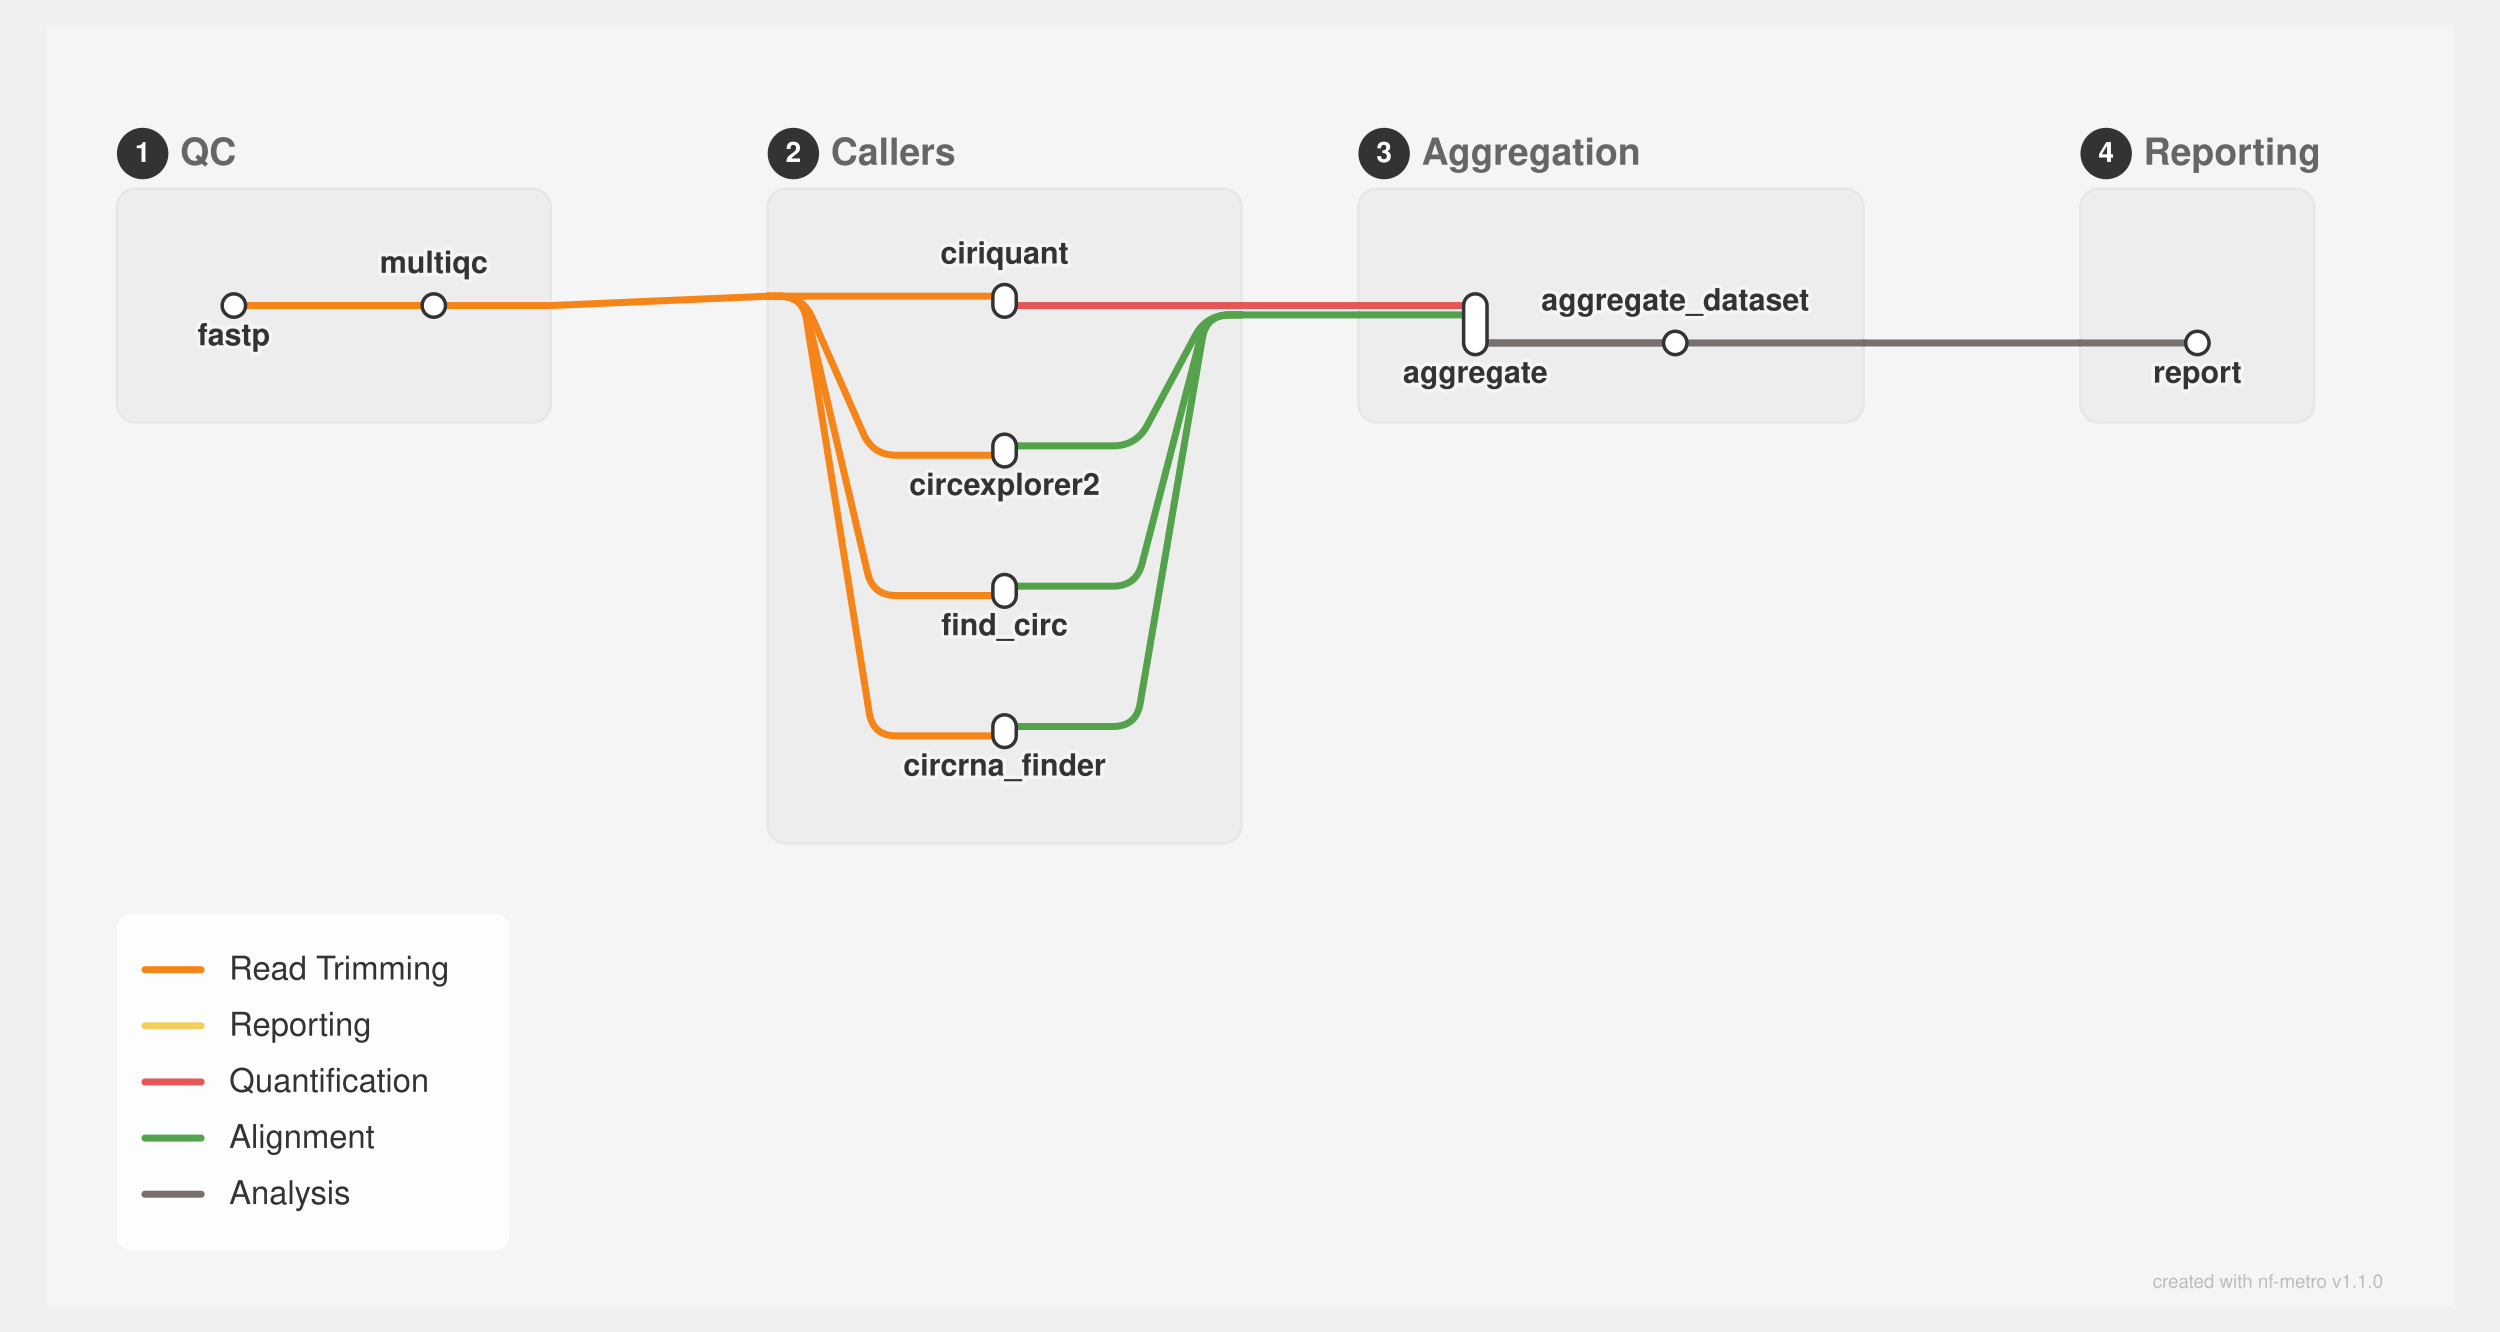
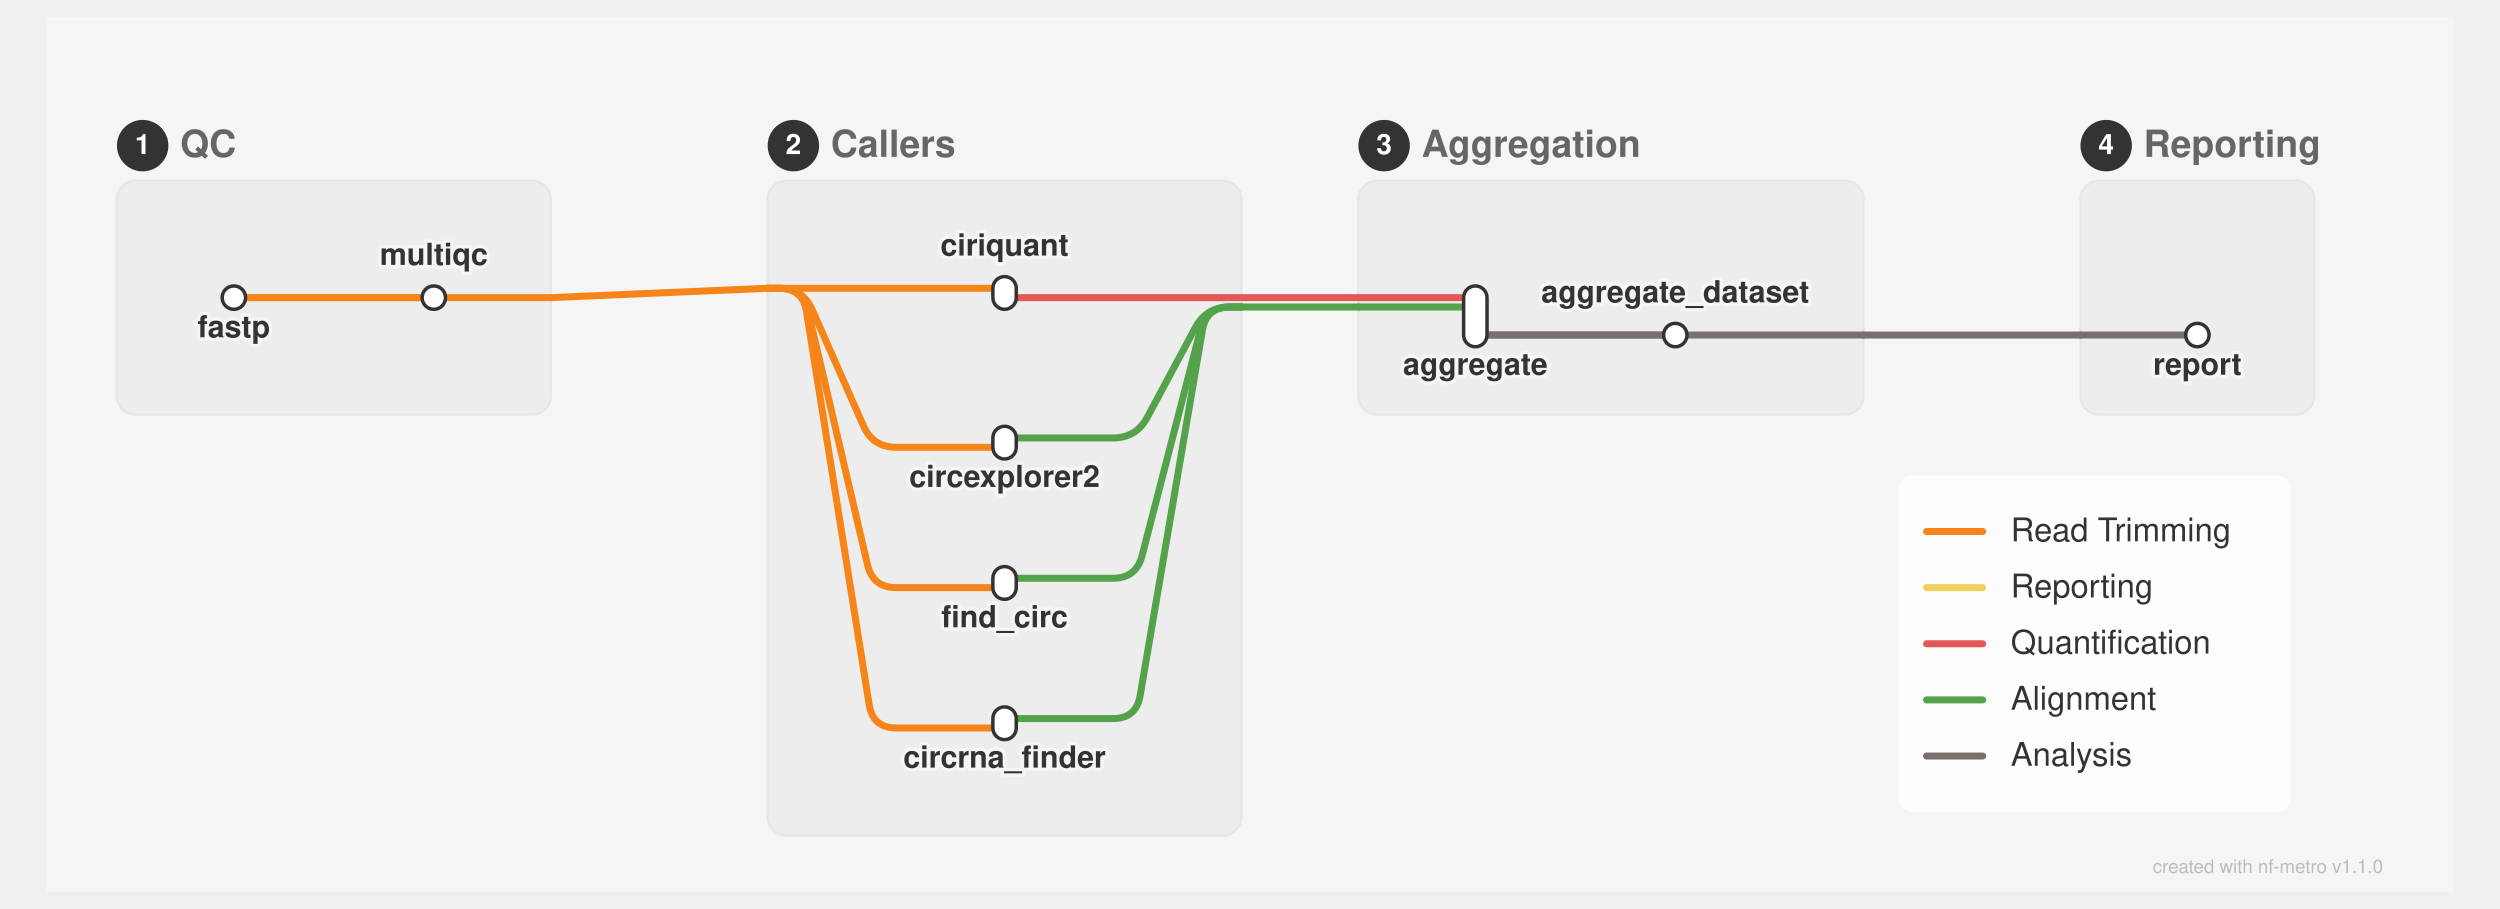
- <svg xmlns="http://www.w3.org/2000/svg" width="1029" height="548" viewBox="-20 0 1069 548" style="color-scheme: light">
+ <svg xmlns="http://www.w3.org/2000/svg" width="1029" height="374" viewBox="-20 0 1069 374" style="color-scheme: light">
  <defs>
</defs>
  <style>.nf-metro-bg { fill: var(--nfm-map-bg, light-dark(#f5f5f5, #2b2b2b)); }
.nf-metro-title { fill: var(--nfm-map-title-color, light-dark(#111111, #ffffff)); }
.nf-metro-station-label { fill: var(--nfm-map-label-color, light-dark(#333333, #e0e0e0)); }
.nf-metro-section-box { fill: var(--nfm-map-section-fill, light-dark(#ededed, #373737)); stroke: var(--nfm-map-section-stroke, light-dark(#e6e6e6, #595959)); }
.nf-metro-section-label { fill: var(--nfm-map-section-label-color, light-dark(#666666, #c8c8c8)); }
.nf-metro-group-label { fill: var(--nfm-map-section-label-color, light-dark(#666666, #c8c8c8)); }
.nf-metro-group-underline { stroke: var(--nfm-map-section-label-color, light-dark(#666666, #c8c8c8)); }
.nf-metro-legend-bg { fill: var(--nfm-map-legend-bg, light-dark(rgba(255, 255, 255, 0.8), rgba(0, 0, 0, 0.3))); }
.nf-metro-legend-text { fill: var(--nfm-map-legend-text-color, light-dark(#333333, #e0e0e0)); }
.nf-metro-marker-stroke { stroke: var(--nfm-map-marker-stroke, light-dark(#333333, #f0f0f0)); }
.nf-metro-label-halo { fill: var(--nfm-map-bg, light-dark(#f5f5f5, #2b2b2b)); stroke: var(--nfm-map-bg, light-dark(#f5f5f5, #2b2b2b)); }</style>
-   <rect x="0" y="0" width="1029" height="548" fill="#f5f5f5" class="nf-metro-bg" />
+   <rect x="0" y="0" width="1029" height="374" fill="#f5f5f5" class="nf-metro-bg" />
  <rect x="30.0" y="70.0" width="185.5" height="100.0" rx="8" ry="8" fill="#ededed" stroke="#e6e6e6" stroke-width="1.0" class="nf-metro-section-box" data-section-id="qc" data-section-lines="trim" />
  <circle cx="41.0" cy="55.0" r="11" fill="#333333" class="nf-metro-section-num-circle" data-section-id="qc" />
  <text x="41.0" y="55.0" font-size="12" fill="#ffffff" font-family="'Helvetica Neue', Helvetica, Arial, sans-serif" font-weight="bold" text-anchor="middle" dy="0.3em" data-section-id="qc">1</text>
  <text x="57.0" y="55.0" font-size="16.0" fill="#666666" font-family="'Helvetica Neue', Helvetica, Arial, sans-serif" font-weight="bold" dy="0.3em" class="nf-metro-section-label" data-section-id="qc">QC</text>
  <rect x="308.25" y="70.0" width="202.6" height="280.0" rx="8" ry="8" fill="#ededed" stroke="#e6e6e6" stroke-width="1.0" class="nf-metro-section-box" data-section-id="callers" data-section-lines="align,quantify,trim" />
  <circle cx="319.25" cy="55.0" r="11" fill="#333333" class="nf-metro-section-num-circle" data-section-id="callers" />
  <text x="319.25" y="55.0" font-size="12" fill="#ffffff" font-family="'Helvetica Neue', Helvetica, Arial, sans-serif" font-weight="bold" text-anchor="middle" dy="0.3em" data-section-id="callers">2</text>
  <text x="335.25" y="55.0" font-size="16.0" fill="#666666" font-family="'Helvetica Neue', Helvetica, Arial, sans-serif" font-weight="bold" dy="0.3em" class="nf-metro-section-label" data-section-id="callers">Callers</text>
  <rect x="560.85" y="70.0" width="216.0" height="100.0" rx="8" ry="8" fill="#ededed" stroke="#e6e6e6" stroke-width="1.0" class="nf-metro-section-box" data-section-id="aggregation" data-section-lines="align,generic,quantify" />
  <circle cx="571.85" cy="55.0" r="11" fill="#333333" class="nf-metro-section-num-circle" data-section-id="aggregation" />
  <text x="571.85" y="55.0" font-size="12" fill="#ffffff" font-family="'Helvetica Neue', Helvetica, Arial, sans-serif" font-weight="bold" text-anchor="middle" dy="0.3em" data-section-id="aggregation">3</text>
  <text x="587.85" y="55.0" font-size="16.0" fill="#666666" font-family="'Helvetica Neue', Helvetica, Arial, sans-serif" font-weight="bold" dy="0.3em" class="nf-metro-section-label" data-section-id="aggregation">Aggregation</text>
  <rect x="869.6" y="70.0" width="100.0" height="100.0" rx="8" ry="8" fill="#ededed" stroke="#e6e6e6" stroke-width="1.0" class="nf-metro-section-box" data-section-id="report" data-section-lines="generic" />
  <circle cx="880.6" cy="55.0" r="11" fill="#333333" class="nf-metro-section-num-circle" data-section-id="report" />
  <text x="880.6" y="55.0" font-size="12" fill="#ffffff" font-family="'Helvetica Neue', Helvetica, Arial, sans-serif" font-weight="bold" text-anchor="middle" dy="0.3em" data-section-id="report">4</text>
  <text x="896.6" y="55.0" font-size="16.0" fill="#666666" font-family="'Helvetica Neue', Helvetica, Arial, sans-serif" font-weight="bold" dy="0.3em" class="nf-metro-section-label" data-section-id="report">Reporting</text>
  <path d="M610.85,136.0 L696.35,136.0" stroke="#79706E" stroke-width="3.0" stroke-linecap="round" class="metro-line-generic" data-line-id="generic" />
  <path d="M610.85,136.0 L776.85,136.0" stroke="#79706E" stroke-width="3.0" stroke-linecap="round" class="metro-line-generic" data-line-id="generic" />
  <path d="M869.6,136.0 L919.6,136.0" stroke="#79706E" stroke-width="3.0" stroke-linecap="round" class="metro-line-generic" data-line-id="generic" />
  <path d="M776.85,136.0 L869.6,136.0" stroke="#79706E" stroke-width="3.0" stroke-linecap="round" class="metro-line-generic" data-line-id="generic" />
  <path d="M409.55,180.0 L455.85,180.0 Q465.85,180.0,470.572,171.185 L491.128,132.815 Q495.85,124.0,505.85,124.0 L510.85,124.0" stroke="#54A24B" stroke-width="3.0" fill="none" stroke-linecap="round" stroke-linejoin="round" class="metro-line-align" data-line-id="align" />
  <path d="M560.85,124.0 L610.85,124.0" stroke="#54A24B" stroke-width="3.0" stroke-linecap="round" class="metro-line-align" data-line-id="align" />
  <path d="M409.55,240.0 L455.85,240.0 Q465.85,240.0,468.354,230.319 L493.346,133.681 Q495.85,124.0,505.85,124.0 L510.85,124.0" stroke="#54A24B" stroke-width="3.0" fill="none" stroke-linecap="round" stroke-linejoin="round" class="metro-line-align" data-line-id="align" />
  <path d="M409.55,300.0 L455.85,300.0 Q465.85,300.0,467.53,290.142 L494.17,133.858 Q495.85,124.0,505.85,124.0 L510.85,124.0" stroke="#54A24B" stroke-width="3.0" fill="none" stroke-linecap="round" stroke-linejoin="round" class="metro-line-align" data-line-id="align" />
  <path d="M510.85,124.0 L560.85,124.0" stroke="#54A24B" stroke-width="3.0" stroke-linecap="round" class="metro-line-align" data-line-id="align" />
  <path d="M409.55,120.0 L510.85,120.0" stroke="#E45756" stroke-width="3.0" stroke-linecap="round" class="metro-line-quantify" data-line-id="quantify" />
  <path d="M560.85,120.0 L610.85,120.0" stroke="#E45756" stroke-width="3.0" stroke-linecap="round" class="metro-line-quantify" data-line-id="quantify" />
  <path d="M510.85,120.0 L560.85,120.0" stroke="#E45756" stroke-width="3.0" stroke-linecap="round" class="metro-line-quantify" data-line-id="quantify" />
  <path d="M80.0,120.0 L165.5,120.0" stroke="#F58518" stroke-width="3.0" stroke-linecap="round" class="metro-line-trim" data-line-id="trim" />
  <path d="M80.0,120.0 L215.5,120.0" stroke="#F58518" stroke-width="3.0" stroke-linecap="round" class="metro-line-trim" data-line-id="trim" />
  <path d="M308.25,116.0 L409.55,116.0" stroke="#F58518" stroke-width="3.0" stroke-linecap="round" class="metro-line-trim" data-line-id="trim" />
  <path d="M308.25,116.0 L313.25,116.0 Q323.25,116.0,327.286,125.149 L349.214,174.851 Q353.25,184.0,363.25,184.0 L409.55,184.0" stroke="#F58518" stroke-width="3.0" fill="none" stroke-linecap="round" stroke-linejoin="round" class="metro-line-trim" data-line-id="trim" />
  <path d="M308.25,116.0 L313.25,116.0 Q323.25,116.0,325.532,125.736 L350.968,234.264 Q353.25,244.0,363.25,244.0 L409.55,244.0" stroke="#F58518" stroke-width="3.0" fill="none" stroke-linecap="round" stroke-linejoin="round" class="metro-line-trim" data-line-id="trim" />
  <path d="M308.25,116.0 L313.25,116.0 Q323.25,116.0,324.826,125.875 L351.674,294.125 Q353.25,304.0,363.25,304.0 L409.55,304.0" stroke="#F58518" stroke-width="3.0" fill="none" stroke-linecap="round" stroke-linejoin="round" class="metro-line-trim" data-line-id="trim" />
  <path d="M215.5,120.0 L308.25,116.0" stroke="#F58518" stroke-width="3.0" stroke-linecap="round" class="metro-line-trim" data-line-id="trim" />
  <g class="nf-metro-station-group" data-node-id="n0" data-node-cx="80.0" data-node-cy="120.0" data-node-r="5.0" data-node-groups="trim" data-node-region="qc" data-node-w="10.0" data-node-h="10.0" data-node-rx="5.0">
    <rect x="75.0" y="115.0" width="10.0" height="10.0" rx="5.0" ry="5.0" fill="#ffffff" stroke="#333333" stroke-width="1.5" class="nf-metro-station" data-station-id="n0" data-station-lines="trim" data-station-label="fastp" data-section-id="qc" data-section-name="QC" />
  </g>
  <g class="nf-metro-station-group" data-node-id="n1" data-node-cx="165.5" data-node-cy="120.0" data-node-r="5.0" data-node-groups="trim" data-node-region="qc" data-node-w="10.0" data-node-h="10.0" data-node-rx="5.0">
    <rect x="160.5" y="115.0" width="10.0" height="10.0" rx="5.0" ry="5.0" fill="#ffffff" stroke="#333333" stroke-width="1.5" class="nf-metro-station" data-station-id="n1" data-station-lines="trim" data-station-label="multiqc" data-section-id="qc" data-section-name="QC" />
  </g>
  <g class="nf-metro-station-group" data-node-id="n2" data-node-cx="409.6" data-node-cy="118.0" data-node-r="5.0" data-node-groups="quantify,trim" data-node-region="callers" data-node-w="10.0" data-node-h="14.0" data-node-rx="5.0">
    <rect x="404.55" y="111.0" width="10.0" height="14.0" rx="5.0" ry="5.0" fill="#ffffff" stroke="#333333" stroke-width="1.5" class="nf-metro-station" data-station-id="n2" data-station-lines="quantify,trim" data-station-label="ciriquant" data-section-id="callers" data-section-name="Callers" />
  </g>
  <g class="nf-metro-station-group" data-node-id="n3" data-node-cx="409.6" data-node-cy="182.0" data-node-r="5.0" data-node-groups="align,trim" data-node-region="callers" data-node-w="10.0" data-node-h="14.0" data-node-rx="5.0">
    <rect x="404.55" y="175.0" width="10.0" height="14.0" rx="5.0" ry="5.0" fill="#ffffff" stroke="#333333" stroke-width="1.5" class="nf-metro-station" data-station-id="n3" data-station-lines="align,trim" data-station-label="circexplorer2" data-section-id="callers" data-section-name="Callers" />
  </g>
  <g class="nf-metro-station-group" data-node-id="n4" data-node-cx="409.6" data-node-cy="242.0" data-node-r="5.0" data-node-groups="align,trim" data-node-region="callers" data-node-w="10.0" data-node-h="14.0" data-node-rx="5.0">
    <rect x="404.55" y="235.0" width="10.0" height="14.0" rx="5.0" ry="5.0" fill="#ffffff" stroke="#333333" stroke-width="1.5" class="nf-metro-station" data-station-id="n4" data-station-lines="align,trim" data-station-label="find_circ" data-section-id="callers" data-section-name="Callers" />
  </g>
  <g class="nf-metro-station-group" data-node-id="n5" data-node-cx="409.6" data-node-cy="302.0" data-node-r="5.0" data-node-groups="align,trim" data-node-region="callers" data-node-w="10.0" data-node-h="14.0" data-node-rx="5.0">
    <rect x="404.55" y="295.0" width="10.0" height="14.0" rx="5.0" ry="5.0" fill="#ffffff" stroke="#333333" stroke-width="1.5" class="nf-metro-station" data-station-id="n5" data-station-lines="align,trim" data-station-label="circrna_finder" data-section-id="callers" data-section-name="Callers" />
  </g>
  <g class="nf-metro-station-group" data-node-id="n6" data-node-cx="610.9" data-node-cy="128.0" data-node-r="5.0" data-node-groups="align,generic,quantify" data-node-region="aggregation" data-node-w="10.0" data-node-h="26.0" data-node-rx="5.0">
    <rect x="605.85" y="115.0" width="10.0" height="26.0" rx="5.0" ry="5.0" fill="#ffffff" stroke="#333333" stroke-width="1.5" class="nf-metro-station" data-station-id="n6" data-station-lines="align,generic,quantify" data-station-label="aggregate" data-section-id="aggregation" data-section-name="Aggregation" />
  </g>
  <g class="nf-metro-station-group" data-node-id="n7" data-node-cx="696.4" data-node-cy="136.0" data-node-r="5.0" data-node-groups="generic" data-node-region="aggregation" data-node-w="10.0" data-node-h="10.0" data-node-rx="5.0">
    <rect x="691.35" y="131.0" width="10.0" height="10.0" rx="5.0" ry="5.0" fill="#ffffff" stroke="#333333" stroke-width="1.5" class="nf-metro-station" data-station-id="n7" data-station-lines="generic" data-station-label="aggregate_dataset" data-section-id="aggregation" data-section-name="Aggregation" />
  </g>
  <g class="nf-metro-station-group" data-node-id="n8" data-node-cx="919.6" data-node-cy="136.0" data-node-r="5.0" data-node-groups="generic" data-node-region="report" data-node-w="10.0" data-node-h="10.0" data-node-rx="5.0">
    <rect x="914.6" y="131.0" width="10.0" height="10.0" rx="5.0" ry="5.0" fill="#ffffff" stroke="#333333" stroke-width="1.5" class="nf-metro-station" data-station-id="n8" data-station-lines="generic" data-station-label="report" data-section-id="report" data-section-name="Reporting" />
  </g>
  <text x="80.0" y="131.0" font-size="13.0" fill="#f5f5f5" stroke="#f5f5f5" stroke-width="3.0" stroke-linejoin="round" font-family="'Helvetica Neue', Helvetica, Arial, sans-serif" font-weight="bold" aria-hidden="true" class="nf-metro-label-halo" text-anchor="middle" dominant-baseline="hanging">fastp</text>
  <text x="80.0" y="131.0" font-size="13.0" fill="#333333" font-family="'Helvetica Neue', Helvetica, Arial, sans-serif" font-weight="bold" text-anchor="middle" dominant-baseline="hanging" data-station-id="n0" class="nf-metro-station-label">fastp</text>
  <text x="610.85" y="147.0" font-size="13.0" fill="#f5f5f5" stroke="#f5f5f5" stroke-width="3.0" stroke-linejoin="round" font-family="'Helvetica Neue', Helvetica, Arial, sans-serif" font-weight="bold" aria-hidden="true" class="nf-metro-label-halo" text-anchor="middle" dominant-baseline="hanging">aggregate</text>
  <text x="610.85" y="147.0" font-size="13.0" fill="#333333" font-family="'Helvetica Neue', Helvetica, Arial, sans-serif" font-weight="bold" text-anchor="middle" dominant-baseline="hanging" data-station-id="n6" class="nf-metro-station-label">aggregate</text>
  <text x="409.55" y="102.0" font-size="13.0" fill="#f5f5f5" stroke="#f5f5f5" stroke-width="3.0" stroke-linejoin="round" font-family="'Helvetica Neue', Helvetica, Arial, sans-serif" font-weight="bold" aria-hidden="true" class="nf-metro-label-halo" text-anchor="middle" dominant-baseline="auto">ciriquant</text>
  <text x="409.55" y="102.0" font-size="13.0" fill="#333333" font-family="'Helvetica Neue', Helvetica, Arial, sans-serif" font-weight="bold" text-anchor="middle" dominant-baseline="auto" data-station-id="n2" class="nf-metro-station-label">ciriquant</text>
  <text x="919.6" y="147.0" font-size="13.0" fill="#f5f5f5" stroke="#f5f5f5" stroke-width="3.0" stroke-linejoin="round" font-family="'Helvetica Neue', Helvetica, Arial, sans-serif" font-weight="bold" aria-hidden="true" class="nf-metro-label-halo" text-anchor="middle" dominant-baseline="hanging">report</text>
  <text x="919.6" y="147.0" font-size="13.0" fill="#333333" font-family="'Helvetica Neue', Helvetica, Arial, sans-serif" font-weight="bold" text-anchor="middle" dominant-baseline="hanging" data-station-id="n8" class="nf-metro-station-label">report</text>
  <text x="409.55" y="195.0" font-size="13.0" fill="#f5f5f5" stroke="#f5f5f5" stroke-width="3.0" stroke-linejoin="round" font-family="'Helvetica Neue', Helvetica, Arial, sans-serif" font-weight="bold" aria-hidden="true" class="nf-metro-label-halo" text-anchor="middle" dominant-baseline="hanging">circexplorer2</text>
  <text x="409.55" y="195.0" font-size="13.0" fill="#333333" font-family="'Helvetica Neue', Helvetica, Arial, sans-serif" font-weight="bold" text-anchor="middle" dominant-baseline="hanging" data-station-id="n3" class="nf-metro-station-label">circexplorer2</text>
  <text x="409.55" y="255.0" font-size="13.0" fill="#f5f5f5" stroke="#f5f5f5" stroke-width="3.0" stroke-linejoin="round" font-family="'Helvetica Neue', Helvetica, Arial, sans-serif" font-weight="bold" aria-hidden="true" class="nf-metro-label-halo" text-anchor="middle" dominant-baseline="hanging">find_circ</text>
  <text x="409.55" y="255.0" font-size="13.0" fill="#333333" font-family="'Helvetica Neue', Helvetica, Arial, sans-serif" font-weight="bold" text-anchor="middle" dominant-baseline="hanging" data-station-id="n4" class="nf-metro-station-label">find_circ</text>
  <text x="409.55" y="315.0" font-size="13.0" fill="#f5f5f5" stroke="#f5f5f5" stroke-width="3.0" stroke-linejoin="round" font-family="'Helvetica Neue', Helvetica, Arial, sans-serif" font-weight="bold" aria-hidden="true" class="nf-metro-label-halo" text-anchor="middle" dominant-baseline="hanging">circrna_finder</text>
  <text x="409.55" y="315.0" font-size="13.0" fill="#333333" font-family="'Helvetica Neue', Helvetica, Arial, sans-serif" font-weight="bold" text-anchor="middle" dominant-baseline="hanging" data-station-id="n5" class="nf-metro-station-label">circrna_finder</text>
  <text x="165.5" y="106.0" font-size="13.0" fill="#f5f5f5" stroke="#f5f5f5" stroke-width="3.0" stroke-linejoin="round" font-family="'Helvetica Neue', Helvetica, Arial, sans-serif" font-weight="bold" aria-hidden="true" class="nf-metro-label-halo" text-anchor="middle" dominant-baseline="auto">multiqc</text>
  <text x="165.5" y="106.0" font-size="13.0" fill="#333333" font-family="'Helvetica Neue', Helvetica, Arial, sans-serif" font-weight="bold" text-anchor="middle" dominant-baseline="auto" data-station-id="n1" class="nf-metro-station-label">multiqc</text>
  <text x="696.35" y="122.0" font-size="13.0" fill="#f5f5f5" stroke="#f5f5f5" stroke-width="3.0" stroke-linejoin="round" font-family="'Helvetica Neue', Helvetica, Arial, sans-serif" font-weight="bold" aria-hidden="true" class="nf-metro-label-halo" text-anchor="middle" dominant-baseline="auto">aggregate_dataset</text>
  <text x="696.35" y="122.0" font-size="13.0" fill="#333333" font-family="'Helvetica Neue', Helvetica, Arial, sans-serif" font-weight="bold" text-anchor="middle" dominant-baseline="auto" data-station-id="n7" class="nf-metro-station-label">aggregate_dataset</text>
-   <rect x="30.0" y="380.0" width="167.8" height="144.0" rx="6" ry="6" fill="rgba(255, 255, 255, 0.8)" class="nf-metro-legend-bg" />
-   <path d="M42.0,404.0 L66.0,404.0" stroke="#F58518" stroke-width="3.0" stroke-linecap="round" />
-   <text x="78.0" y="404.0" font-size="14.0" fill="#333333" font-family="'Helvetica Neue', Helvetica, Arial, sans-serif" dy="0.3em" class="nf-metro-legend-text">Read Trimming</text>
-   <path d="M42.0,428.0 L66.0,428.0" stroke="#F2CF5B" stroke-width="3.0" stroke-linecap="round" />
-   <text x="78.0" y="428.0" font-size="14.0" fill="#333333" font-family="'Helvetica Neue', Helvetica, Arial, sans-serif" dy="0.3em" class="nf-metro-legend-text">Reporting</text>
-   <path d="M42.0,452.0 L66.0,452.0" stroke="#E45756" stroke-width="3.0" stroke-linecap="round" />
-   <text x="78.0" y="452.0" font-size="14.0" fill="#333333" font-family="'Helvetica Neue', Helvetica, Arial, sans-serif" dy="0.3em" class="nf-metro-legend-text">Quantification</text>
-   <path d="M42.0,476.0 L66.0,476.0" stroke="#54A24B" stroke-width="3.0" stroke-linecap="round" />
-   <text x="78.0" y="476.0" font-size="14.0" fill="#333333" font-family="'Helvetica Neue', Helvetica, Arial, sans-serif" dy="0.3em" class="nf-metro-legend-text">Alignment</text>
-   <path d="M42.0,500.0 L66.0,500.0" stroke="#79706E" stroke-width="3.0" stroke-linecap="round" />
-   <text x="78.0" y="500.0" font-size="14.0" fill="#333333" font-family="'Helvetica Neue', Helvetica, Arial, sans-serif" dy="0.3em" class="nf-metro-legend-text">Analysis</text>
-   <text x="999.0" y="540.0" font-size="8" fill="rgba(150, 150, 150, 0.6)" font-family="'Helvetica Neue', Helvetica, Arial, sans-serif" text-anchor="end">created with nf-metro v1.1.0</text>
+   <rect x="791.8" y="196.0" width="167.8" height="144.0" rx="6" ry="6" fill="rgba(255, 255, 255, 0.8)" class="nf-metro-legend-bg" />
+   <path d="M803.8,220.0 L827.8,220.0" stroke="#F58518" stroke-width="3.0" stroke-linecap="round" />
+   <text x="839.8" y="220.0" font-size="14.0" fill="#333333" font-family="'Helvetica Neue', Helvetica, Arial, sans-serif" dy="0.3em" class="nf-metro-legend-text">Read Trimming</text>
+   <path d="M803.8,244.0 L827.8,244.0" stroke="#F2CF5B" stroke-width="3.0" stroke-linecap="round" />
+   <text x="839.8" y="244.0" font-size="14.0" fill="#333333" font-family="'Helvetica Neue', Helvetica, Arial, sans-serif" dy="0.3em" class="nf-metro-legend-text">Reporting</text>
+   <path d="M803.8,268.0 L827.8,268.0" stroke="#E45756" stroke-width="3.0" stroke-linecap="round" />
+   <text x="839.8" y="268.0" font-size="14.0" fill="#333333" font-family="'Helvetica Neue', Helvetica, Arial, sans-serif" dy="0.3em" class="nf-metro-legend-text">Quantification</text>
+   <path d="M803.8,292.0 L827.8,292.0" stroke="#54A24B" stroke-width="3.0" stroke-linecap="round" />
+   <text x="839.8" y="292.0" font-size="14.0" fill="#333333" font-family="'Helvetica Neue', Helvetica, Arial, sans-serif" dy="0.3em" class="nf-metro-legend-text">Alignment</text>
+   <path d="M803.8,316.0 L827.8,316.0" stroke="#79706E" stroke-width="3.0" stroke-linecap="round" />
+   <text x="839.8" y="316.0" font-size="14.0" fill="#333333" font-family="'Helvetica Neue', Helvetica, Arial, sans-serif" dy="0.3em" class="nf-metro-legend-text">Analysis</text>
+   <text x="999.0" y="366.0" font-size="8" fill="rgba(150, 150, 150, 0.6)" font-family="'Helvetica Neue', Helvetica, Arial, sans-serif" text-anchor="end">created with nf-metro v1.1.0</text>
</svg>
